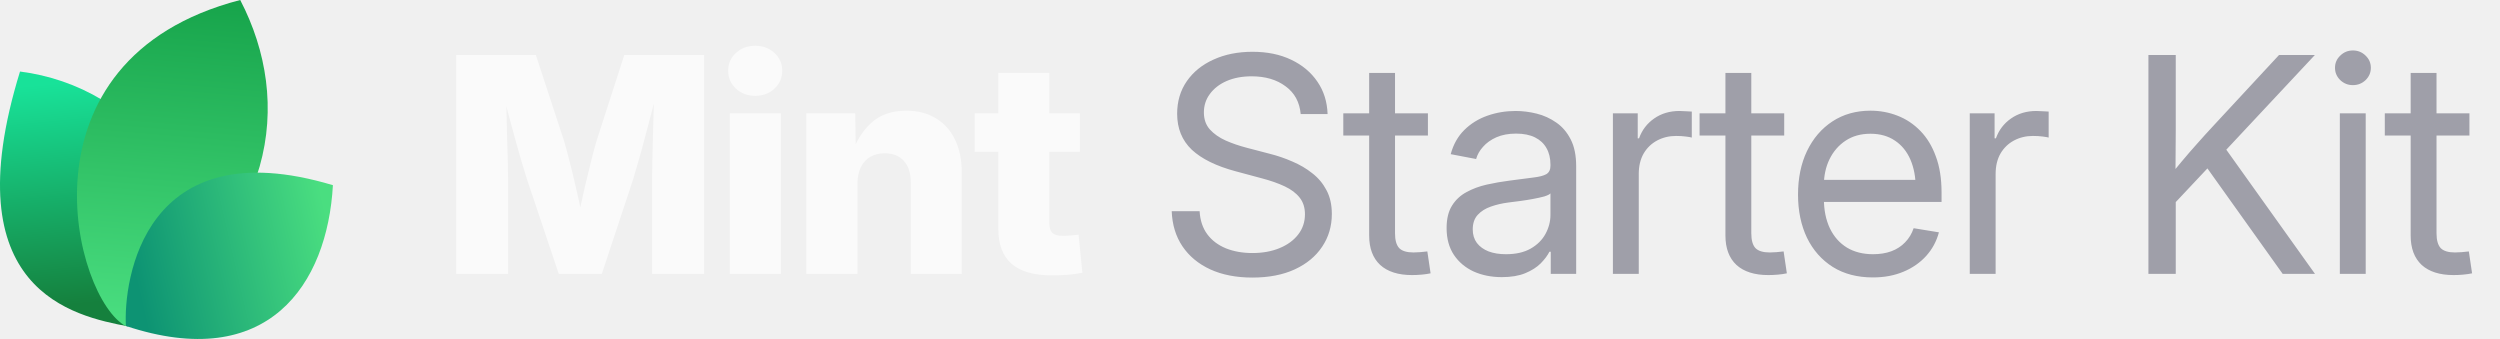
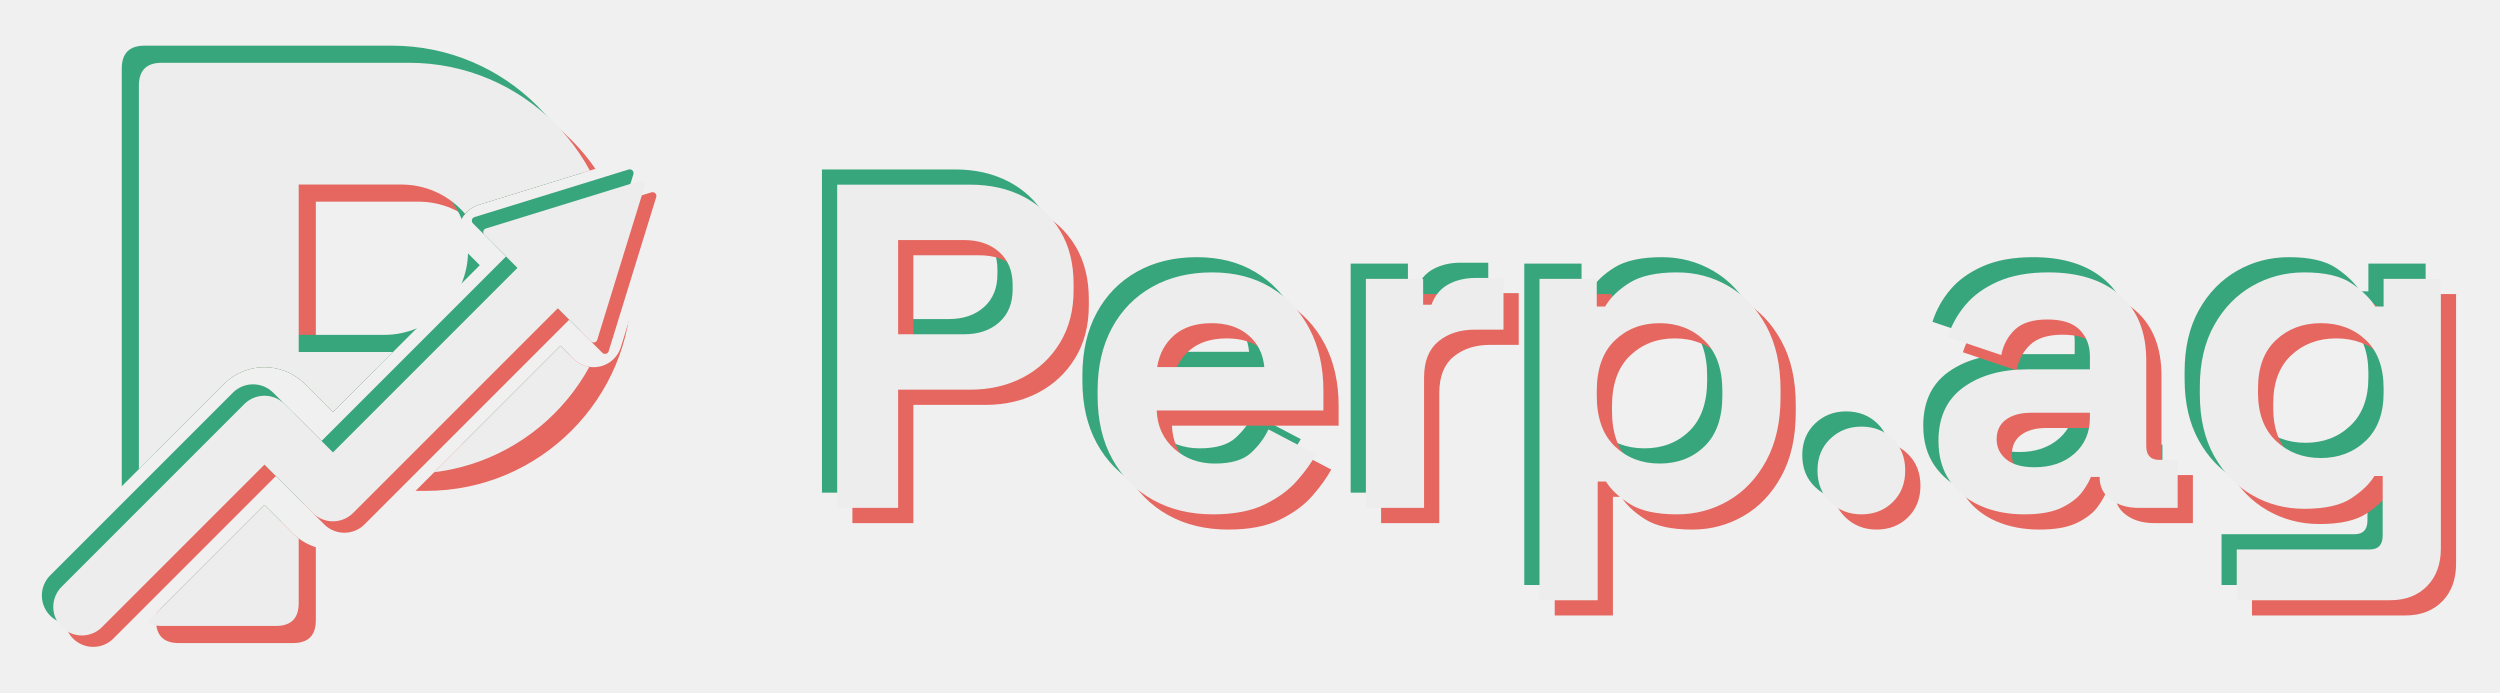
- <svg xmlns="http://www.w3.org/2000/svg" width="177" height="24" viewBox="0 0 177 24" fill="none">
-   <path d="M9.061 23.108C5.268 22.377 -3.391 20.627 1.417 5.064C9.634 6.099 16.973 14.064 9.061 23.108Z" fill="url(#paint0_linear_17557_2145)" />
-   <path d="M8.919 23.094C5.276 21.222 0.784 4.209 17.007 0C20.757 7.193 19.621 16.545 8.919 23.094Z" fill="url(#paint1_linear_17557_2145)" />
-   <path d="M8.914 23.079C8.735 19.882 10.159 9.085 23.57 13.111C23.181 20.123 18.984 26.418 8.914 23.079Z" fill="url(#paint2_linear_17557_2145)" />
-   <path d="M32.301 19.392V3.894H37.938L39.925 9.948C40.036 10.315 40.164 10.787 40.31 11.362C40.462 11.938 40.611 12.552 40.757 13.204C40.91 13.855 41.048 14.483 41.173 15.086C41.305 15.682 41.412 16.192 41.495 16.615H40.695C40.771 16.192 40.871 15.682 40.996 15.086C41.128 14.49 41.267 13.866 41.412 13.214C41.565 12.562 41.714 11.948 41.86 11.373C42.005 10.79 42.133 10.315 42.244 9.948L44.2 3.894H49.848V19.392H46.166V12.704C46.166 12.357 46.173 11.917 46.187 11.383C46.2 10.849 46.214 10.27 46.228 9.646C46.249 9.022 46.266 8.391 46.28 7.753C46.301 7.115 46.311 6.519 46.311 5.964H46.623C46.485 6.561 46.332 7.181 46.166 7.826C45.999 8.471 45.833 9.102 45.666 9.719C45.507 10.336 45.351 10.901 45.198 11.414C45.053 11.928 44.928 12.357 44.824 12.704L42.608 19.392H39.561L37.314 12.704C37.203 12.357 37.072 11.928 36.919 11.414C36.773 10.901 36.614 10.34 36.441 9.729C36.274 9.112 36.104 8.481 35.931 7.836C35.764 7.192 35.608 6.567 35.463 5.964H35.827C35.834 6.512 35.844 7.105 35.858 7.743C35.872 8.374 35.886 9.005 35.9 9.636C35.92 10.26 35.938 10.839 35.952 11.373C35.965 11.907 35.972 12.351 35.972 12.704V19.392H32.301ZM51.668 19.392V8.024H55.288V19.392H51.668ZM53.468 6.786C52.927 6.786 52.473 6.616 52.105 6.276C51.738 5.93 51.554 5.507 51.554 5.007C51.554 4.508 51.738 4.088 52.105 3.749C52.473 3.409 52.927 3.239 53.468 3.239C54.009 3.239 54.463 3.409 54.83 3.749C55.198 4.082 55.382 4.501 55.382 5.007C55.382 5.507 55.198 5.93 54.83 6.276C54.463 6.616 54.009 6.786 53.468 6.786ZM60.708 13.027V19.392H57.088V8.024H60.551L60.593 10.967H60.281C60.593 10.024 61.061 9.268 61.685 8.7C62.309 8.124 63.138 7.836 64.171 7.836C64.975 7.836 65.672 8.017 66.262 8.377C66.851 8.731 67.302 9.234 67.614 9.885C67.933 10.537 68.092 11.307 68.092 12.194V19.392H64.483V12.912C64.483 12.26 64.32 11.754 63.994 11.394C63.675 11.033 63.221 10.853 62.632 10.853C62.25 10.853 61.914 10.936 61.623 11.102C61.332 11.269 61.106 11.515 60.947 11.841C60.787 12.16 60.708 12.555 60.708 13.027ZM76.456 8.024V10.749H69.008V8.024H76.456ZM70.683 5.163H74.292V15.783C74.292 16.102 74.361 16.334 74.5 16.48C74.646 16.625 74.899 16.698 75.259 16.698C75.405 16.698 75.596 16.688 75.831 16.667C76.074 16.646 76.251 16.629 76.362 16.615L76.632 19.309C76.313 19.378 75.963 19.427 75.582 19.455C75.207 19.482 74.836 19.496 74.469 19.496C73.2 19.496 72.25 19.222 71.619 18.674C70.995 18.127 70.683 17.308 70.683 16.22V5.163Z" fill="#FAFAFA" />
-   <path d="M88.667 19.652C87.523 19.652 86.528 19.458 85.682 19.07C84.843 18.681 84.188 18.137 83.716 17.437C83.245 16.736 82.992 15.908 82.957 14.951H84.933C84.968 15.596 85.148 16.14 85.474 16.584C85.8 17.021 86.24 17.354 86.795 17.582C87.35 17.804 87.974 17.915 88.667 17.915C89.388 17.915 90.026 17.801 90.581 17.572C91.143 17.343 91.583 17.024 91.902 16.615C92.228 16.199 92.391 15.717 92.391 15.169C92.391 14.698 92.266 14.306 92.017 13.994C91.767 13.675 91.413 13.408 90.956 13.193C90.498 12.978 89.954 12.787 89.323 12.621L87.502 12.132C86.123 11.765 85.082 11.255 84.382 10.603C83.689 9.944 83.342 9.095 83.342 8.055C83.342 7.174 83.571 6.404 84.028 5.746C84.486 5.087 85.117 4.577 85.921 4.217C86.726 3.849 87.645 3.666 88.678 3.666C89.718 3.666 90.63 3.853 91.413 4.227C92.204 4.602 92.824 5.122 93.275 5.787C93.726 6.446 93.965 7.209 93.993 8.076H92.089C92.013 7.23 91.656 6.574 91.018 6.11C90.387 5.638 89.586 5.403 88.615 5.403C87.95 5.403 87.36 5.513 86.847 5.735C86.341 5.957 85.946 6.262 85.661 6.651C85.377 7.032 85.235 7.469 85.235 7.961C85.235 8.447 85.377 8.849 85.661 9.168C85.946 9.48 86.317 9.74 86.774 9.948C87.232 10.149 87.724 10.319 88.251 10.457L89.884 10.884C90.439 11.023 90.977 11.206 91.496 11.435C92.023 11.657 92.495 11.934 92.911 12.267C93.334 12.593 93.67 12.995 93.92 13.474C94.17 13.945 94.294 14.504 94.294 15.149C94.294 16.015 94.066 16.788 93.608 17.468C93.157 18.148 92.512 18.681 91.673 19.07C90.834 19.458 89.832 19.652 88.667 19.652ZM101.097 8.024V9.594H95.106V8.024H101.097ZM96.937 5.163H98.767V16.521C98.767 17 98.865 17.347 99.059 17.562C99.26 17.77 99.6 17.874 100.078 17.874C100.21 17.874 100.366 17.867 100.546 17.853C100.733 17.832 100.903 17.815 101.056 17.801L101.285 19.351C101.097 19.392 100.886 19.423 100.65 19.444C100.414 19.465 100.189 19.475 99.974 19.475C98.996 19.475 98.244 19.236 97.717 18.758C97.197 18.272 96.937 17.579 96.937 16.677V5.163ZM106.33 19.621C105.595 19.621 104.932 19.489 104.343 19.226C103.754 18.955 103.285 18.564 102.939 18.05C102.592 17.53 102.419 16.896 102.419 16.147C102.419 15.495 102.547 14.965 102.804 14.556C103.06 14.146 103.403 13.828 103.833 13.599C104.263 13.363 104.742 13.186 105.269 13.068C105.796 12.95 106.333 12.857 106.881 12.787C107.574 12.69 108.132 12.617 108.555 12.569C108.978 12.52 109.287 12.441 109.481 12.33C109.675 12.212 109.772 12.014 109.772 11.737V11.654C109.772 11.203 109.679 10.815 109.492 10.489C109.311 10.163 109.041 9.91 108.68 9.729C108.32 9.549 107.872 9.459 107.338 9.459C106.805 9.459 106.34 9.546 105.945 9.719C105.556 9.892 105.241 10.118 104.998 10.395C104.755 10.665 104.593 10.953 104.509 11.258L102.71 10.915C102.897 10.222 103.22 9.65 103.677 9.199C104.135 8.748 104.679 8.412 105.31 8.19C105.941 7.968 106.607 7.857 107.307 7.857C107.8 7.857 108.295 7.92 108.795 8.044C109.301 8.169 109.765 8.381 110.188 8.679C110.611 8.97 110.951 9.369 111.208 9.875C111.464 10.374 111.593 11.005 111.593 11.768V19.392H109.793V17.822H109.7C109.568 18.085 109.363 18.359 109.086 18.643C108.809 18.921 108.444 19.153 107.994 19.34C107.543 19.527 106.988 19.621 106.33 19.621ZM106.621 17.998C107.321 17.998 107.904 17.867 108.368 17.603C108.84 17.333 109.19 16.986 109.419 16.563C109.654 16.133 109.772 15.682 109.772 15.211V13.692C109.703 13.769 109.554 13.841 109.325 13.911C109.096 13.973 108.829 14.032 108.524 14.088C108.226 14.143 107.921 14.192 107.609 14.233C107.304 14.275 107.033 14.309 106.798 14.337C106.354 14.393 105.938 14.49 105.549 14.628C105.168 14.76 104.86 14.954 104.624 15.211C104.388 15.467 104.27 15.811 104.27 16.241C104.27 16.615 104.367 16.934 104.561 17.198C104.762 17.461 105.04 17.662 105.393 17.801C105.747 17.933 106.156 17.998 106.621 17.998ZM114.193 19.392V8.024H115.951V9.792H116.045C116.253 9.209 116.61 8.741 117.116 8.388C117.622 8.034 118.219 7.857 118.905 7.857C119.058 7.857 119.217 7.864 119.384 7.878C119.55 7.885 119.682 7.892 119.779 7.899V9.74C119.716 9.719 119.578 9.695 119.363 9.667C119.155 9.639 118.922 9.625 118.666 9.625C118.174 9.625 117.726 9.733 117.324 9.948C116.922 10.163 116.603 10.471 116.367 10.874C116.138 11.276 116.024 11.758 116.024 12.319V19.392H114.193ZM126.322 8.024V9.594H120.33V8.024H126.322ZM122.161 5.163H123.992V16.521C123.992 17 124.089 17.347 124.283 17.562C124.484 17.77 124.824 17.874 125.302 17.874C125.434 17.874 125.59 17.867 125.77 17.853C125.958 17.832 126.127 17.815 126.28 17.801L126.509 19.351C126.322 19.392 126.11 19.423 125.874 19.444C125.639 19.465 125.413 19.475 125.198 19.475C124.221 19.475 123.468 19.236 122.941 18.758C122.421 18.272 122.161 17.579 122.161 16.677V5.163ZM132.604 19.642C131.502 19.642 130.555 19.396 129.765 18.903C128.974 18.404 128.364 17.714 127.934 16.834C127.511 15.946 127.3 14.927 127.3 13.775C127.3 12.611 127.511 11.584 127.934 10.697C128.364 9.802 128.964 9.102 129.734 8.596C130.51 8.089 131.408 7.836 132.428 7.836C133.1 7.836 133.738 7.954 134.341 8.19C134.952 8.426 135.489 8.783 135.954 9.261C136.425 9.74 136.793 10.343 137.056 11.071C137.327 11.792 137.462 12.645 137.462 13.63V14.296H128.433V12.735H136.463L135.631 13.297C135.631 12.541 135.506 11.876 135.257 11.3C135.007 10.725 134.643 10.277 134.165 9.958C133.686 9.632 133.107 9.469 132.428 9.469C131.748 9.469 131.162 9.632 130.67 9.958C130.177 10.284 129.796 10.725 129.526 11.279C129.262 11.827 129.13 12.441 129.13 13.12V14.046C129.13 14.864 129.273 15.572 129.557 16.168C129.841 16.757 130.243 17.211 130.763 17.53C131.283 17.842 131.901 17.998 132.615 17.998C133.093 17.998 133.523 17.929 133.905 17.79C134.293 17.645 134.619 17.433 134.882 17.156C135.153 16.879 135.354 16.546 135.486 16.157L137.275 16.449C137.108 17.08 136.81 17.634 136.38 18.113C135.95 18.591 135.413 18.966 134.768 19.236C134.123 19.507 133.402 19.642 132.604 19.642ZM139.459 19.392V8.024H141.217V9.792H141.311C141.519 9.209 141.876 8.741 142.382 8.388C142.888 8.034 143.485 7.857 144.171 7.857C144.324 7.857 144.483 7.864 144.649 7.878C144.816 7.885 144.948 7.892 145.045 7.899V9.74C144.982 9.719 144.844 9.695 144.629 9.667C144.421 9.639 144.188 9.625 143.932 9.625C143.439 9.625 142.992 9.733 142.59 9.948C142.188 10.163 141.869 10.471 141.633 10.874C141.404 11.276 141.29 11.758 141.29 12.319V19.392H139.459ZM153.429 14.961V12.715C153.783 12.257 154.136 11.82 154.49 11.404C154.844 10.981 155.204 10.565 155.572 10.156C155.939 9.74 156.314 9.327 156.695 8.918L161.355 3.894H163.893L157.277 10.967H157.184L153.429 14.961ZM152.108 19.392V3.894H154.043V9.241L154.022 12.559L154.043 13.505V19.392H152.108ZM161.615 19.392L155.967 11.477L157.173 9.969L163.903 19.392H161.615ZM165.661 19.392V8.024H167.492V19.392H165.661ZM166.587 6.027C166.24 6.027 165.942 5.909 165.692 5.673C165.443 5.43 165.318 5.139 165.318 4.799C165.318 4.459 165.443 4.172 165.692 3.936C165.942 3.693 166.24 3.572 166.587 3.572C166.934 3.572 167.232 3.693 167.482 3.936C167.731 4.172 167.856 4.459 167.856 4.799C167.856 5.139 167.731 5.43 167.482 5.673C167.232 5.909 166.934 6.027 166.587 6.027ZM174.836 8.024V9.594H168.844V8.024H174.836ZM170.675 5.163H172.506V16.521C172.506 17 172.603 17.347 172.797 17.562C172.998 17.77 173.338 17.874 173.816 17.874C173.948 17.874 174.104 17.867 174.284 17.853C174.472 17.832 174.641 17.815 174.794 17.801L175.023 19.351C174.836 19.392 174.624 19.423 174.388 19.444C174.153 19.465 173.927 19.475 173.712 19.475C172.735 19.475 171.982 19.236 171.455 18.758C170.935 18.272 170.675 17.579 170.675 16.677V5.163Z" fill="#9F9FA9" />
+ <svg xmlns="http://www.w3.org/2000/svg" viewBox="81 79 1314 364" role="img" aria-label="Perp.ag">
  <defs>
-     <linearGradient id="paint0_linear_17557_2145" x1="3.776" y1="5.916" x2="5.232" y2="21.559" gradientUnits="userSpaceOnUse">
-       <stop stop-color="#18E299" />
-       <stop offset="1" stop-color="#15803D" />
-     </linearGradient>
-     <linearGradient id="paint1_linear_17557_2145" x1="12.171" y1="-0.718" x2="10.19" y2="22.983" gradientUnits="userSpaceOnUse">
-       <stop stop-color="#16A34A" />
-       <stop offset="1" stop-color="#4ADE80" />
-     </linearGradient>
-     <linearGradient id="paint2_linear_17557_2145" x1="23.133" y1="15.353" x2="9.338" y2="18.52" gradientUnits="userSpaceOnUse">
-       <stop stop-color="#4ADE80" />
-       <stop offset="1" stop-color="#0D9373" />
-     </linearGradient>
+     <mask id="bm-cut-foot-d" maskUnits="userSpaceOnUse" x="0" y="0" width="512" height="512">
+       <rect width="512" height="512" fill="#fff" />
+       <path d="M118 394L214 298L250 334L364 220" fill="none" stroke="#000" stroke-width="60" stroke-linejoin="round" stroke-linecap="round" />
+       <path d="M412 172L387 253L331 197Z" fill="#000" stroke="#000" stroke-width="30" stroke-linejoin="round" />
+     </mask>
  </defs>
+   <g transform="translate(6 4)">
+     <g class="bm-echo-short">
+       <g mask="url(#bm-cut-foot-d)">
+         <path d="M160 108H290A108 108 0 0 1 290 324H232V392Q232 404 220 404H160Q148 404 148 392V120Q148 108 160 108ZM232 172H286A44 44 0 0 1 286 260H232Z" fill-rule="evenodd" fill="#e5675f" transform="translate(9 9)" />
+       </g>
+       <g transform="translate(6 6)" fill="#e5675f" stroke="#e5675f" stroke-linejoin="round">
+         <path d="M118 394L214 298L250 334L364 220" fill="none" stroke-width="30" stroke-linecap="round" />
+         <path d="M412 172L387 253L331 197Z" stroke-width="4" />
+       </g>
+     </g>
+     <g class="bm-echo-long">
+       <g mask="url(#bm-cut-foot-d)">
+         <path d="M160 108H290A108 108 0 0 1 290 324H232V392Q232 404 220 404H160Q148 404 148 392V120Q148 108 160 108ZM232 172H286A44 44 0 0 1 286 260H232Z" fill-rule="evenodd" fill="#38a67c" transform="translate(-9 -9)" />
+       </g>
+       <g transform="translate(-6 -6)" fill="#38a67c" stroke="#38a67c" stroke-linejoin="round">
+         <path d="M118 394L214 298L250 334L364 220" fill="none" stroke-width="30" stroke-linecap="round" />
+         <path d="M412 172L387 253L331 197Z" stroke-width="4" />
+       </g>
+     </g>
+     <g mask="url(#bm-cut-foot-d)">
+       <path d="M160 108H290A108 108 0 0 1 290 324H232V392Q232 404 220 404H160Q148 404 148 392V120Q148 108 160 108ZM232 172H286A44 44 0 0 1 286 260H232Z" fill-rule="evenodd" fill="#ededed" transform="translate(0 0)" />
+     </g>
+     <g transform="translate(0 0)" fill="#ededed" stroke="#ededed" stroke-linejoin="round">
+       <path d="M118 394L214 298L250 334L364 220" fill="none" stroke-width="30" stroke-linecap="round" />
+       <path d="M412 172L387 253L331 197Z" stroke-width="4" />
+     </g>
+   </g>
+   <g transform="translate(497 337.945)" fill="#38a67c">
+     <path d="M16.018 0.0V-169.89H85.916Q101.934 -169.89 114.19 -163.458Q126.447 -157.027 133.364 -145.377Q140.281 -133.728 140.281 -117.71V-114.312Q140.281 -98.536 133.121 -86.765Q125.961 -74.994 113.705 -68.563Q101.449 -62.131 85.916 -62.131H48.055V0.0ZM48.055 -91.255H82.761Q94.168 -91.255 101.206 -97.565Q108.244 -103.876 108.244 -114.797V-117.224Q108.244 -128.146 101.206 -134.456Q94.168 -140.766 82.761 -140.766H48.055ZM213.576 3.398Q195.616 3.398 181.904 -4.247Q168.191 -11.892 160.546 -25.848Q152.901 -39.803 152.901 -58.733V-61.646Q152.901 -80.576 160.425 -94.532Q167.948 -108.487 181.54 -116.132Q195.131 -123.777 213.091 -123.777Q230.808 -123.777 243.913 -115.889Q257.019 -108.001 264.3 -94.046Q271.581 -80.091 271.581 -61.646V-51.21H183.967Q184.452 -38.832 193.189 -31.066Q201.926 -23.299 214.547 -23.299Q227.41 -23.299 233.477 -28.881Q239.545 -34.463 242.7 -41.259L267.698 -28.153Q264.3 -21.843 257.869 -14.441Q251.437 -7.038 240.758 -1.82Q230.08 3.398 213.576 3.398ZM184.209 -74.023H240.516Q239.545 -84.46 232.143 -90.77Q224.74 -97.08 212.848 -97.08Q200.47 -97.08 193.189 -90.77Q185.908 -84.46 184.209 -74.023ZM293.91 0.0V-120.379H324.005V-106.788H328.373Q331.043 -114.069 337.232 -117.467Q343.421 -120.865 351.672 -120.865H366.234V-93.682H351.187Q339.537 -93.682 332.014 -87.493Q324.49 -81.305 324.49 -68.441V0.0ZM385.165 48.54V-120.379H415.26V-105.817H419.628Q423.754 -112.856 432.491 -118.316Q441.229 -123.777 457.49 -123.777Q472.052 -123.777 484.429 -116.617Q496.807 -109.458 504.331 -95.624Q511.854 -81.79 511.854 -62.131V-58.248Q511.854 -38.589 504.331 -24.755Q496.807 -10.921 484.429 -3.762Q472.052 3.398 457.49 3.398Q441.229 3.398 432.613 -2.063Q423.997 -7.524 420.114 -13.834H415.745V48.54ZM448.267 -23.299Q462.586 -23.299 471.93 -32.4Q481.274 -41.502 481.274 -58.976V-61.403Q481.274 -78.877 471.809 -87.979Q462.344 -97.08 448.267 -97.08Q434.19 -97.08 424.725 -87.979Q415.26 -78.877 415.26 -61.403V-58.976Q415.26 -41.502 424.725 -32.4Q434.19 -23.299 448.267 -23.299ZM554.327 3.398Q544.619 3.398 537.945 -3.034Q531.27 -9.465 531.27 -19.659Q531.27 -29.852 537.945 -36.284Q544.619 -42.715 554.327 -42.715Q564.277 -42.715 570.83 -36.284Q577.383 -29.852 577.383 -19.659Q577.383 -9.465 570.83 -3.034Q564.277 3.398 554.327 3.398ZM640 3.398Q627.137 3.398 616.943 -1.092Q606.75 -5.582 600.804 -14.198Q594.858 -22.814 594.858 -35.191Q594.858 -53.879 607.964 -63.345Q621.069 -72.81 641.456 -72.81H674.463V-79.606Q674.463 -88.1 669.124 -93.561Q663.784 -99.022 652.135 -99.022Q640.728 -99.022 635.146 -93.804Q629.564 -88.585 627.865 -80.334L599.712 -89.799Q602.624 -99.022 609.056 -106.667Q615.487 -114.312 626.287 -119.044Q637.087 -123.777 652.62 -123.777Q676.405 -123.777 690.239 -111.885Q704.073 -99.992 704.073 -77.421V-32.522Q704.073 -25.241 710.868 -25.241H720.576V0.0H700.189Q691.21 0.0 685.385 -4.369Q679.56 -8.737 679.56 -16.018V-16.261H674.949Q673.978 -13.348 670.58 -8.616Q667.182 -3.883 659.901 -0.243Q652.62 3.398 640 3.398ZM645.339 -21.358Q658.202 -21.358 666.333 -28.517Q674.463 -35.677 674.463 -47.569V-49.996H643.64Q635.146 -49.996 630.292 -46.356Q625.438 -42.715 625.438 -36.162Q625.438 -29.609 630.535 -25.483Q635.631 -21.358 645.339 -21.358ZM732.226 -59.704V-63.587Q732.226 -82.518 739.75 -95.988Q747.273 -109.458 759.772 -116.617Q772.271 -123.777 787.076 -123.777Q803.58 -123.777 812.074 -117.952Q820.569 -112.127 824.452 -105.817H828.82V-120.379H858.915V21.358Q858.915 33.735 851.634 41.138Q844.353 48.54 832.218 48.54H751.642V21.843H821.539Q828.335 21.843 828.335 14.562V-16.746H823.966Q820.326 -10.679 811.953 -5.097Q803.58 0.485 787.076 0.485Q772.271 0.485 759.772 -6.674Q747.273 -13.834 739.75 -27.304Q732.226 -40.774 732.226 -59.704ZM795.813 -26.212Q809.89 -26.212 819.355 -35.191Q828.82 -44.171 828.82 -60.432V-62.859Q828.82 -79.363 819.477 -88.221Q810.133 -97.08 795.813 -97.08Q781.737 -97.08 772.271 -88.221Q762.806 -79.363 762.806 -62.859V-60.432Q762.806 -44.171 772.271 -35.191Q781.737 -26.212 795.813 -26.212Z" />
+   </g>
+   <g transform="translate(513 353.945)" fill="#e5675f">
+     <path d="M16.018 0.0V-169.89H85.916Q101.934 -169.89 114.19 -163.458Q126.447 -157.027 133.364 -145.377Q140.281 -133.728 140.281 -117.71V-114.312Q140.281 -98.536 133.121 -86.765Q125.961 -74.994 113.705 -68.563Q101.449 -62.131 85.916 -62.131H48.055V0.0ZM48.055 -91.255H82.761Q94.168 -91.255 101.206 -97.565Q108.244 -103.876 108.244 -114.797V-117.224Q108.244 -128.146 101.206 -134.456Q94.168 -140.766 82.761 -140.766H48.055ZM213.576 3.398Q195.616 3.398 181.904 -4.247Q168.191 -11.892 160.546 -25.848Q152.901 -39.803 152.901 -58.733V-61.646Q152.901 -80.576 160.425 -94.532Q167.948 -108.487 181.54 -116.132Q195.131 -123.777 213.091 -123.777Q230.808 -123.777 243.913 -115.889Q257.019 -108.001 264.3 -94.046Q271.581 -80.091 271.581 -61.646V-51.21H183.967Q184.452 -38.832 193.189 -31.066Q201.926 -23.299 214.547 -23.299Q227.41 -23.299 233.477 -28.881Q239.545 -34.463 242.7 -41.259L267.698 -28.153Q264.3 -21.843 257.869 -14.441Q251.437 -7.038 240.758 -1.82Q230.08 3.398 213.576 3.398ZM184.209 -74.023H240.516Q239.545 -84.46 232.143 -90.77Q224.74 -97.08 212.848 -97.08Q200.47 -97.08 193.189 -90.77Q185.908 -84.46 184.209 -74.023ZM293.91 0.0V-120.379H324.005V-106.788H328.373Q331.043 -114.069 337.232 -117.467Q343.421 -120.865 351.672 -120.865H366.234V-93.682H351.187Q339.537 -93.682 332.014 -87.493Q324.49 -81.305 324.49 -68.441V0.0ZM385.165 48.54V-120.379H415.26V-105.817H419.628Q423.754 -112.856 432.491 -118.316Q441.229 -123.777 457.49 -123.777Q472.052 -123.777 484.429 -116.617Q496.807 -109.458 504.331 -95.624Q511.854 -81.79 511.854 -62.131V-58.248Q511.854 -38.589 504.331 -24.755Q496.807 -10.921 484.429 -3.762Q472.052 3.398 457.49 3.398Q441.229 3.398 432.613 -2.063Q423.997 -7.524 420.114 -13.834H415.745V48.54ZM448.267 -23.299Q462.586 -23.299 471.93 -32.4Q481.274 -41.502 481.274 -58.976V-61.403Q481.274 -78.877 471.809 -87.979Q462.344 -97.08 448.267 -97.08Q434.19 -97.08 424.725 -87.979Q415.26 -78.877 415.26 -61.403V-58.976Q415.26 -41.502 424.725 -32.4Q434.19 -23.299 448.267 -23.299ZM554.327 3.398Q544.619 3.398 537.945 -3.034Q531.27 -9.465 531.27 -19.659Q531.27 -29.852 537.945 -36.284Q544.619 -42.715 554.327 -42.715Q564.277 -42.715 570.83 -36.284Q577.383 -29.852 577.383 -19.659Q577.383 -9.465 570.83 -3.034Q564.277 3.398 554.327 3.398ZM640 3.398Q627.137 3.398 616.943 -1.092Q606.75 -5.582 600.804 -14.198Q594.858 -22.814 594.858 -35.191Q594.858 -53.879 607.964 -63.345Q621.069 -72.81 641.456 -72.81H674.463V-79.606Q674.463 -88.1 669.124 -93.561Q663.784 -99.022 652.135 -99.022Q640.728 -99.022 635.146 -93.804Q629.564 -88.585 627.865 -80.334L599.712 -89.799Q602.624 -99.022 609.056 -106.667Q615.487 -114.312 626.287 -119.044Q637.087 -123.777 652.62 -123.777Q676.405 -123.777 690.239 -111.885Q704.073 -99.992 704.073 -77.421V-32.522Q704.073 -25.241 710.868 -25.241H720.576V0.0H700.189Q691.21 0.0 685.385 -4.369Q679.56 -8.737 679.56 -16.018V-16.261H674.949Q673.978 -13.348 670.58 -8.616Q667.182 -3.883 659.901 -0.243Q652.62 3.398 640 3.398ZM645.339 -21.358Q658.202 -21.358 666.333 -28.517Q674.463 -35.677 674.463 -47.569V-49.996H643.64Q635.146 -49.996 630.292 -46.356Q625.438 -42.715 625.438 -36.162Q625.438 -29.609 630.535 -25.483Q635.631 -21.358 645.339 -21.358ZM732.226 -59.704V-63.587Q732.226 -82.518 739.75 -95.988Q747.273 -109.458 759.772 -116.617Q772.271 -123.777 787.076 -123.777Q803.58 -123.777 812.074 -117.952Q820.569 -112.127 824.452 -105.817H828.82V-120.379H858.915V21.358Q858.915 33.735 851.634 41.138Q844.353 48.54 832.218 48.54H751.642V21.843H821.539Q828.335 21.843 828.335 14.562V-16.746H823.966Q820.326 -10.679 811.953 -5.097Q803.58 0.485 787.076 0.485Q772.271 0.485 759.772 -6.674Q747.273 -13.834 739.75 -27.304Q732.226 -40.774 732.226 -59.704ZM795.813 -26.212Q809.89 -26.212 819.355 -35.191Q828.82 -44.171 828.82 -60.432V-62.859Q828.82 -79.363 819.477 -88.221Q810.133 -97.08 795.813 -97.08Q781.737 -97.08 772.271 -88.221Q762.806 -79.363 762.806 -62.859V-60.432Q762.806 -44.171 772.271 -35.191Q781.737 -26.212 795.813 -26.212Z" />
+   </g>
+   <g transform="translate(505 345.945)" fill="#ededed">
+     <path d="M16.018 0.0V-169.89H85.916Q101.934 -169.89 114.19 -163.458Q126.447 -157.027 133.364 -145.377Q140.281 -133.728 140.281 -117.71V-114.312Q140.281 -98.536 133.121 -86.765Q125.961 -74.994 113.705 -68.563Q101.449 -62.131 85.916 -62.131H48.055V0.0ZM48.055 -91.255H82.761Q94.168 -91.255 101.206 -97.565Q108.244 -103.876 108.244 -114.797V-117.224Q108.244 -128.146 101.206 -134.456Q94.168 -140.766 82.761 -140.766H48.055ZM213.576 3.398Q195.616 3.398 181.904 -4.247Q168.191 -11.892 160.546 -25.848Q152.901 -39.803 152.901 -58.733V-61.646Q152.901 -80.576 160.425 -94.532Q167.948 -108.487 181.54 -116.132Q195.131 -123.777 213.091 -123.777Q230.808 -123.777 243.913 -115.889Q257.019 -108.001 264.3 -94.046Q271.581 -80.091 271.581 -61.646V-51.21H183.967Q184.452 -38.832 193.189 -31.066Q201.926 -23.299 214.547 -23.299Q227.41 -23.299 233.477 -28.881Q239.545 -34.463 242.7 -41.259L267.698 -28.153Q264.3 -21.843 257.869 -14.441Q251.437 -7.038 240.758 -1.82Q230.08 3.398 213.576 3.398ZM184.209 -74.023H240.516Q239.545 -84.46 232.143 -90.77Q224.74 -97.08 212.848 -97.08Q200.47 -97.08 193.189 -90.77Q185.908 -84.46 184.209 -74.023ZM293.91 0.0V-120.379H324.005V-106.788H328.373Q331.043 -114.069 337.232 -117.467Q343.421 -120.865 351.672 -120.865H366.234V-93.682H351.187Q339.537 -93.682 332.014 -87.493Q324.49 -81.305 324.49 -68.441V0.0ZM385.165 48.54V-120.379H415.26V-105.817H419.628Q423.754 -112.856 432.491 -118.316Q441.229 -123.777 457.49 -123.777Q472.052 -123.777 484.429 -116.617Q496.807 -109.458 504.331 -95.624Q511.854 -81.79 511.854 -62.131V-58.248Q511.854 -38.589 504.331 -24.755Q496.807 -10.921 484.429 -3.762Q472.052 3.398 457.49 3.398Q441.229 3.398 432.613 -2.063Q423.997 -7.524 420.114 -13.834H415.745V48.54ZM448.267 -23.299Q462.586 -23.299 471.93 -32.4Q481.274 -41.502 481.274 -58.976V-61.403Q481.274 -78.877 471.809 -87.979Q462.344 -97.08 448.267 -97.08Q434.19 -97.08 424.725 -87.979Q415.26 -78.877 415.26 -61.403V-58.976Q415.26 -41.502 424.725 -32.4Q434.19 -23.299 448.267 -23.299ZM554.327 3.398Q544.619 3.398 537.945 -3.034Q531.27 -9.465 531.27 -19.659Q531.27 -29.852 537.945 -36.284Q544.619 -42.715 554.327 -42.715Q564.277 -42.715 570.83 -36.284Q577.383 -29.852 577.383 -19.659Q577.383 -9.465 570.83 -3.034Q564.277 3.398 554.327 3.398ZM640 3.398Q627.137 3.398 616.943 -1.092Q606.75 -5.582 600.804 -14.198Q594.858 -22.814 594.858 -35.191Q594.858 -53.879 607.964 -63.345Q621.069 -72.81 641.456 -72.81H674.463V-79.606Q674.463 -88.1 669.124 -93.561Q663.784 -99.022 652.135 -99.022Q640.728 -99.022 635.146 -93.804Q629.564 -88.585 627.865 -80.334L599.712 -89.799Q602.624 -99.022 609.056 -106.667Q615.487 -114.312 626.287 -119.044Q637.087 -123.777 652.62 -123.777Q676.405 -123.777 690.239 -111.885Q704.073 -99.992 704.073 -77.421V-32.522Q704.073 -25.241 710.868 -25.241H720.576V0.0H700.189Q691.21 0.0 685.385 -4.369Q679.56 -8.737 679.56 -16.018V-16.261H674.949Q673.978 -13.348 670.58 -8.616Q667.182 -3.883 659.901 -0.243Q652.62 3.398 640 3.398ZM645.339 -21.358Q658.202 -21.358 666.333 -28.517Q674.463 -35.677 674.463 -47.569V-49.996H643.64Q635.146 -49.996 630.292 -46.356Q625.438 -42.715 625.438 -36.162Q625.438 -29.609 630.535 -25.483Q635.631 -21.358 645.339 -21.358ZM732.226 -59.704V-63.587Q732.226 -82.518 739.75 -95.988Q747.273 -109.458 759.772 -116.617Q772.271 -123.777 787.076 -123.777Q803.58 -123.777 812.074 -117.952Q820.569 -112.127 824.452 -105.817H828.82V-120.379H858.915V21.358Q858.915 33.735 851.634 41.138Q844.353 48.54 832.218 48.54H751.642V21.843H821.539Q828.335 21.843 828.335 14.562V-16.746H823.966Q820.326 -10.679 811.953 -5.097Q803.58 0.485 787.076 0.485Q772.271 0.485 759.772 -6.674Q747.273 -13.834 739.75 -27.304Q732.226 -40.774 732.226 -59.704ZM795.813 -26.212Q809.89 -26.212 819.355 -35.191Q828.82 -44.171 828.82 -60.432V-62.859Q828.82 -79.363 819.477 -88.221Q810.133 -97.08 795.813 -97.08Q781.737 -97.08 772.271 -88.221Q762.806 -79.363 762.806 -62.859V-60.432Q762.806 -44.171 772.271 -35.191Q781.737 -26.212 795.813 -26.212Z" />
+   </g>
</svg>
